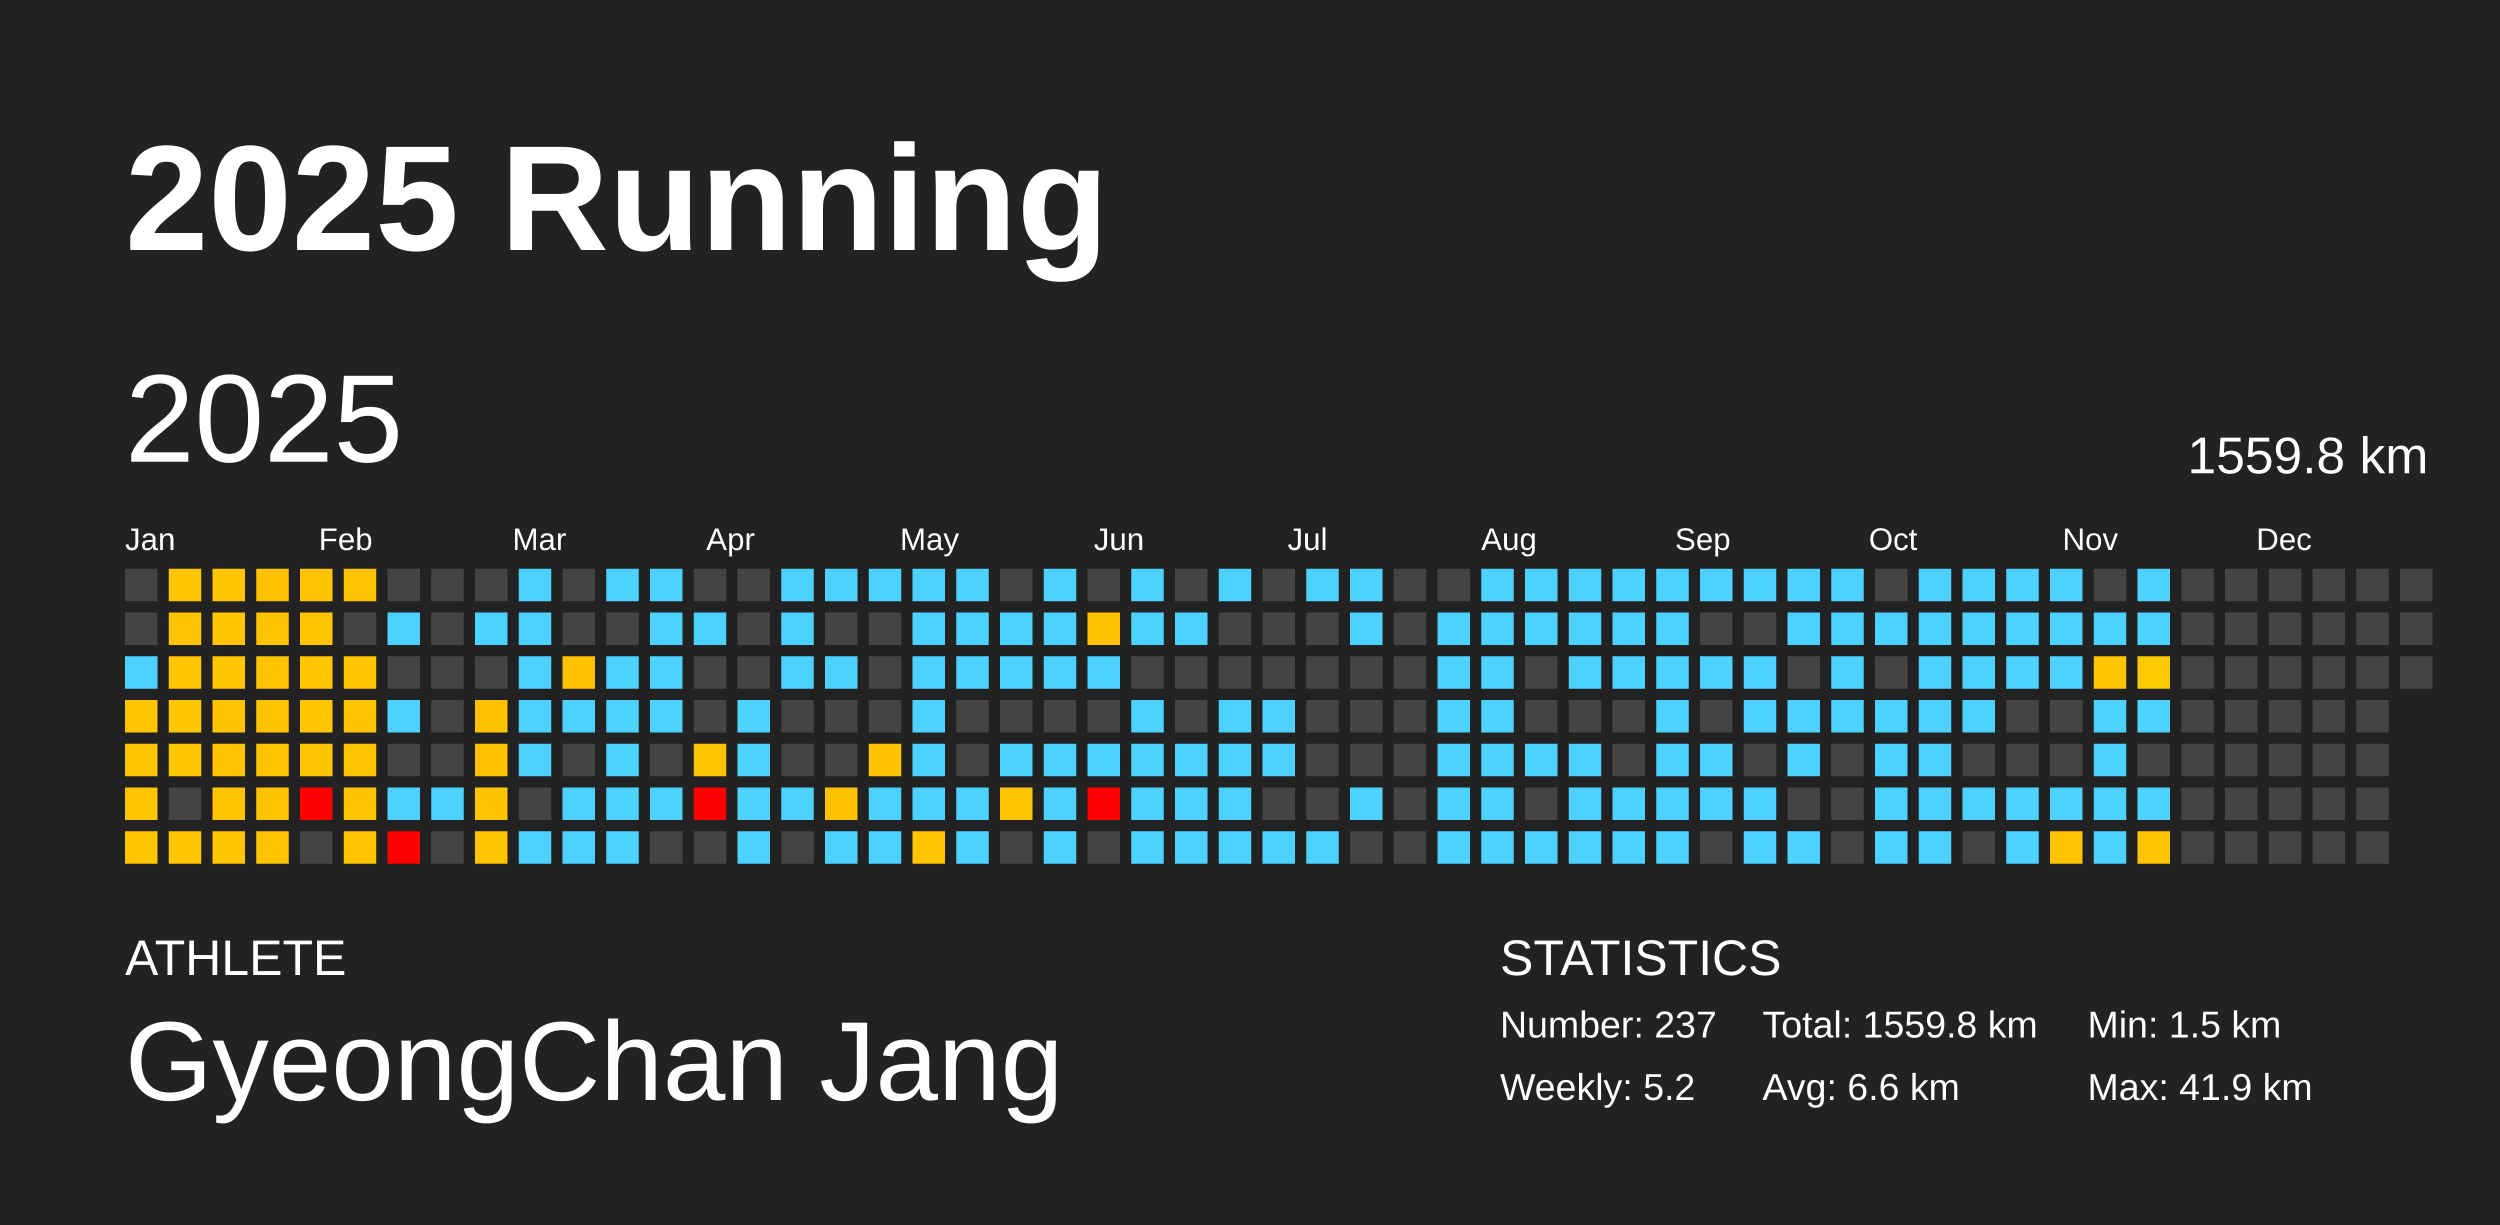
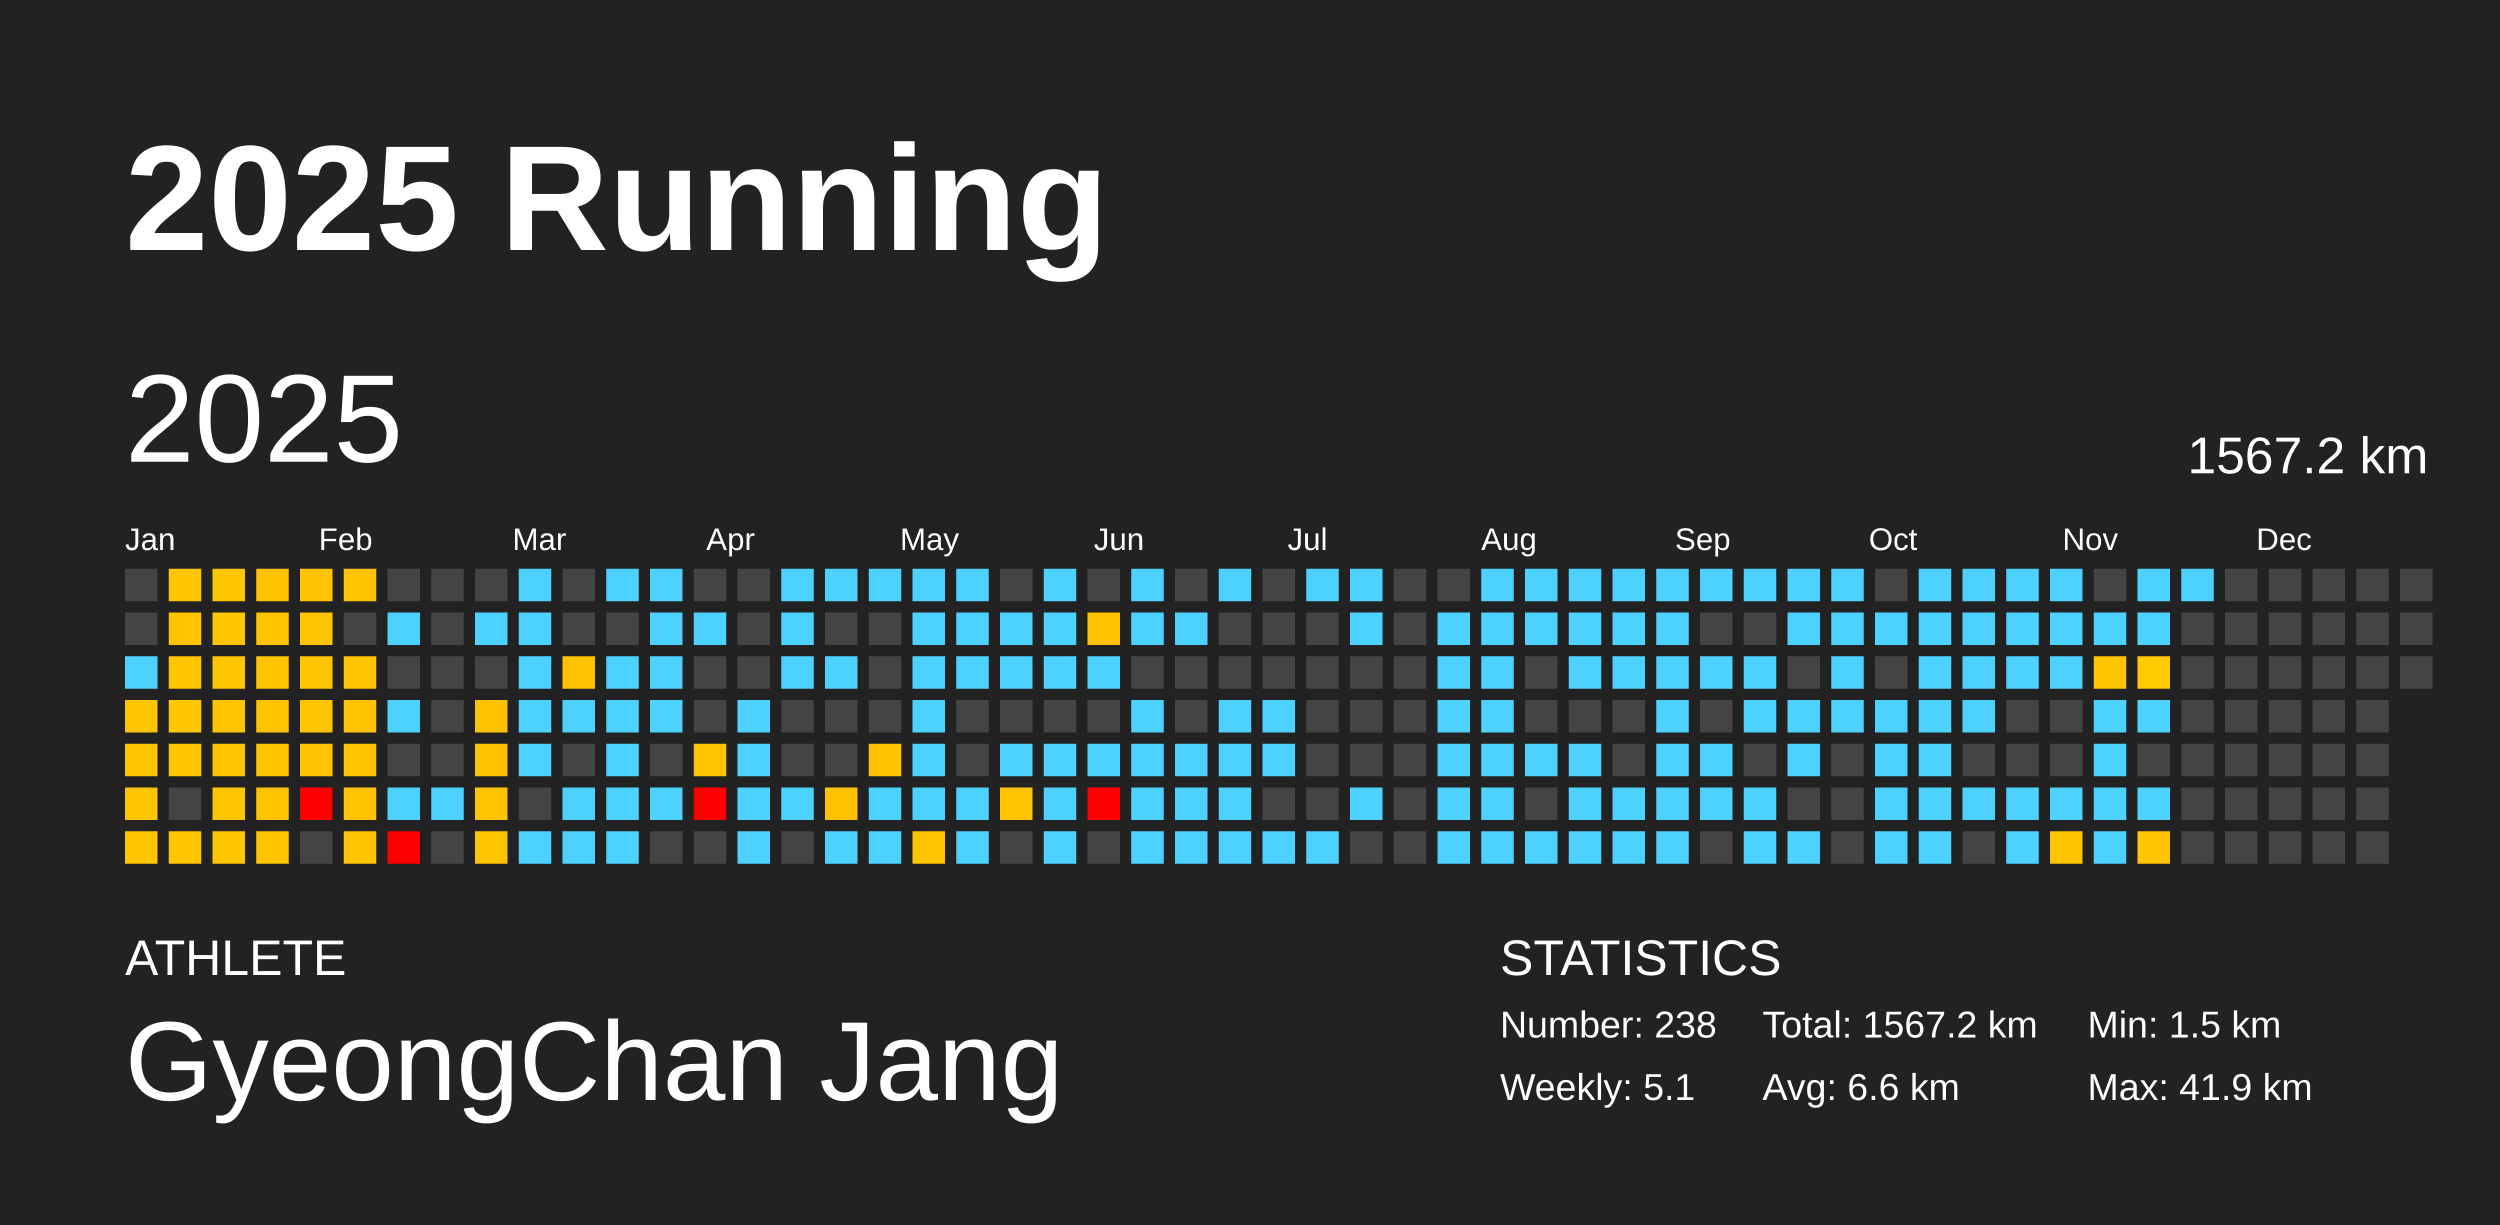
<svg xmlns="http://www.w3.org/2000/svg" baseProfile="full" height="98mm" version="1.1" viewBox="0,0,200,98" width="200mm">
  <defs />
  <rect fill="#222222" height="98" width="200" x="0" y="0" />
  <text fill="#FFFFFF" style="font-size:12px; font-family:Arial; font-weight:bold;" x="10" y="20">2025 Running</text>
  <text fill="#FFFFFF" style="font-size:4px; font-family:Arial" x="10" y="78">ATHLETE</text>
  <text fill="#FFFFFF" style="font-size:9px; font-family:Arial" x="10" y="88">GyeongChan Jang</text>
  <text fill="#FFFFFF" style="font-size:4px; font-family:Arial" x="120" y="78">STATISTICS</text>
-   <text fill="#FFFFFF" style="font-size:3px; font-family:Arial" x="120" y="83">Number: 237</text>
-   <text fill="#FFFFFF" style="font-size:3px; font-family:Arial" x="120" y="88">Weekly: 5.2</text>
-   <text fill="#FFFFFF" style="font-size:3px; font-family:Arial" x="141" y="83">Total: 1559.8 km</text>
+   <text fill="#FFFFFF" style="font-size:3px; font-family:Arial" x="120" y="83">Number: 238</text>
+   <text fill="#FFFFFF" style="font-size:3px; font-family:Arial" x="120" y="88">Weekly: 5.1</text>
+   <text fill="#FFFFFF" style="font-size:3px; font-family:Arial" x="141" y="83">Total: 1567.2 km</text>
  <text fill="#FFFFFF" style="font-size:3px; font-family:Arial" x="141" y="88">Avg: 6.6 km</text>
  <text fill="#FFFFFF" style="font-size:3px; font-family:Arial" x="167" y="83">Min: 1.5 km</text>
  <text fill="#FFFFFF" style="font-size:3px; font-family:Arial" x="167" y="88">Max: 41.9 km</text>
  <text dominant-baseline="hanging" fill="#FFFFFF" style="font-size:10.0px; font-family:Arial;" x="10" y="30">2025</text>
-   <text dominant-baseline="hanging" fill="#FFFFFF" style="font-size:4.125px; font-family:Arial;" x="175" y="35">1559.8 km</text>
+   <text dominant-baseline="hanging" fill="#FFFFFF" style="font-size:4.125px; font-family:Arial;" x="175" y="35">1567.2 km</text>
  <text fill="#FFFFFF" style="font-size:2.5px; font-family:Arial" x="10.0" y="44">Jan</text>
  <text fill="#FFFFFF" style="font-size:2.5px; font-family:Arial" x="25.5" y="44">Feb</text>
  <text fill="#FFFFFF" style="font-size:2.5px; font-family:Arial" x="41.0" y="44">Mar</text>
  <text fill="#FFFFFF" style="font-size:2.5px; font-family:Arial" x="56.5" y="44">Apr</text>
  <text fill="#FFFFFF" style="font-size:2.5px; font-family:Arial" x="72.0" y="44">May</text>
  <text fill="#FFFFFF" style="font-size:2.5px; font-family:Arial" x="87.5" y="44">Jun</text>
  <text fill="#FFFFFF" style="font-size:2.5px; font-family:Arial" x="103.0" y="44">Jul</text>
  <text fill="#FFFFFF" style="font-size:2.5px; font-family:Arial" x="118.5" y="44">Aug</text>
  <text fill="#FFFFFF" style="font-size:2.5px; font-family:Arial" x="134.0" y="44">Sep</text>
  <text fill="#FFFFFF" style="font-size:2.5px; font-family:Arial" x="149.5" y="44">Oct</text>
  <text fill="#FFFFFF" style="font-size:2.5px; font-family:Arial" x="165.0" y="44">Nov</text>
  <text fill="#FFFFFF" style="font-size:2.5px; font-family:Arial" x="180.5" y="44">Dec</text>
  <rect fill="#444444" height="2.6" width="2.6" x="10.0" y="45.5" />
  <rect fill="#444444" height="2.6" width="2.6" x="10.0" y="49.0" />
  <rect fill="#4dd2ff" height="2.6" width="2.6" x="10.0" y="52.5" />
  <rect fill="#ffc500" height="2.6" width="2.6" x="10.0" y="56.0" />
  <rect fill="#ffc500" height="2.6" width="2.6" x="10.0" y="59.5" />
  <rect fill="#ffc500" height="2.6" width="2.6" x="10.0" y="63.0" />
  <rect fill="#ffc600" height="2.6" width="2.6" x="10.0" y="66.5" />
  <rect fill="#ffc600" height="2.6" width="2.6" x="13.5" y="45.5" />
  <rect fill="#ffc300" height="2.6" width="2.6" x="13.5" y="49.0" />
  <rect fill="#ffc600" height="2.6" width="2.6" x="13.5" y="52.5" />
  <rect fill="#ffc700" height="2.6" width="2.6" x="13.5" y="56.0" />
  <rect fill="#ffc700" height="2.6" width="2.6" x="13.5" y="59.5" />
  <rect fill="#444444" height="2.6" width="2.6" x="13.5" y="63.0" />
  <rect fill="#ffc600" height="2.6" width="2.6" x="13.5" y="66.5" />
  <rect fill="#ffc600" height="2.6" width="2.6" x="17.0" y="45.5" />
  <rect fill="#ffc600" height="2.6" width="2.6" x="17.0" y="49.0" />
  <rect fill="#ffc500" height="2.6" width="2.6" x="17.0" y="52.5" />
  <rect fill="#ffc300" height="2.6" width="2.6" x="17.0" y="56.0" />
  <rect fill="#ffc300" height="2.6" width="2.6" x="17.0" y="59.5" />
  <rect fill="#ffc400" height="2.6" width="2.6" x="17.0" y="63.0" />
  <rect fill="#ffc600" height="2.6" width="2.6" x="17.0" y="66.5" />
  <rect fill="#ffc200" height="2.6" width="2.6" x="20.5" y="45.5" />
  <rect fill="#ffc300" height="2.6" width="2.6" x="20.5" y="49.0" />
  <rect fill="#ffc300" height="2.6" width="2.6" x="20.5" y="52.5" />
  <rect fill="#ffc300" height="2.6" width="2.6" x="20.5" y="56.0" />
  <rect fill="#ffc300" height="2.6" width="2.6" x="20.5" y="59.5" />
  <rect fill="#ffc300" height="2.6" width="2.6" x="20.5" y="63.0" />
  <rect fill="#ffc300" height="2.6" width="2.6" x="20.5" y="66.5" />
  <rect fill="#ffc300" height="2.6" width="2.6" x="24.0" y="45.5" />
  <rect fill="#ffc400" height="2.6" width="2.6" x="24.0" y="49.0" />
  <rect fill="#ffc500" height="2.6" width="2.6" x="24.0" y="52.5" />
  <rect fill="#ffc500" height="2.6" width="2.6" x="24.0" y="56.0" />
  <rect fill="#ffc300" height="2.6" width="2.6" x="24.0" y="59.5" />
  <rect fill="red" height="2.6" width="2.6" x="24.0" y="63.0" />
  <rect fill="#444444" height="2.6" width="2.6" x="24.0" y="66.5" />
  <rect fill="#ffc300" height="2.6" width="2.6" x="27.5" y="45.5" />
  <rect fill="#444444" height="2.6" width="2.6" x="27.5" y="49.0" />
  <rect fill="#ffc400" height="2.6" width="2.6" x="27.5" y="52.5" />
  <rect fill="#ffc300" height="2.6" width="2.6" x="27.5" y="56.0" />
  <rect fill="#ffc300" height="2.6" width="2.6" x="27.5" y="59.5" />
  <rect fill="#ffc300" height="2.6" width="2.6" x="27.5" y="63.0" />
  <rect fill="#ffc300" height="2.6" width="2.6" x="27.5" y="66.5" />
  <rect fill="#444444" height="2.6" width="2.6" x="31.0" y="45.5" />
  <rect fill="#4dd2ff" height="2.6" width="2.6" x="31.0" y="49.0" />
  <rect fill="#444444" height="2.6" width="2.6" x="31.0" y="52.5" />
  <rect fill="#4dd2ff" height="2.6" width="2.6" x="31.0" y="56.0" />
  <rect fill="#444444" height="2.6" width="2.6" x="31.0" y="59.5" />
  <rect fill="#4dd2ff" height="2.6" width="2.6" x="31.0" y="63.0" />
  <rect fill="red" height="2.6" width="2.6" x="31.0" y="66.5" />
  <rect fill="#444444" height="2.6" width="2.6" x="34.5" y="45.5" />
  <rect fill="#444444" height="2.6" width="2.6" x="34.5" y="49.0" />
  <rect fill="#444444" height="2.6" width="2.6" x="34.5" y="52.5" />
  <rect fill="#444444" height="2.6" width="2.6" x="34.5" y="56.0" />
  <rect fill="#444444" height="2.6" width="2.6" x="34.5" y="59.5" />
  <rect fill="#4dd2ff" height="2.6" width="2.6" x="34.5" y="63.0" />
  <rect fill="#444444" height="2.6" width="2.6" x="34.5" y="66.5" />
  <rect fill="#444444" height="2.6" width="2.6" x="38.0" y="45.5" />
  <rect fill="#4dd2ff" height="2.6" width="2.6" x="38.0" y="49.0" />
  <rect fill="#444444" height="2.6" width="2.6" x="38.0" y="52.5" />
  <rect fill="#ffc200" height="2.6" width="2.6" x="38.0" y="56.0" />
  <rect fill="#ffc200" height="2.6" width="2.6" x="38.0" y="59.5" />
  <rect fill="#ffc300" height="2.6" width="2.6" x="38.0" y="63.0" />
  <rect fill="#ffc400" height="2.6" width="2.6" x="38.0" y="66.5" />
  <rect fill="#4dd2ff" height="2.6" width="2.6" x="41.5" y="45.5" />
  <rect fill="#4dd2ff" height="2.6" width="2.6" x="41.5" y="49.0" />
  <rect fill="#4dd2ff" height="2.6" width="2.6" x="41.5" y="52.5" />
  <rect fill="#4dd2ff" height="2.6" width="2.6" x="41.5" y="56.0" />
  <rect fill="#4dd2ff" height="2.6" width="2.6" x="41.5" y="59.5" />
  <rect fill="#444444" height="2.6" width="2.6" x="41.5" y="63.0" />
  <rect fill="#4dd2ff" height="2.6" width="2.6" x="41.5" y="66.5" />
  <rect fill="#444444" height="2.6" width="2.6" x="45.0" y="45.5" />
  <rect fill="#444444" height="2.6" width="2.6" x="45.0" y="49.0" />
  <rect fill="#ffc200" height="2.6" width="2.6" x="45.0" y="52.5" />
  <rect fill="#4dd2ff" height="2.6" width="2.6" x="45.0" y="56.0" />
  <rect fill="#444444" height="2.6" width="2.6" x="45.0" y="59.5" />
  <rect fill="#4dd2ff" height="2.6" width="2.6" x="45.0" y="63.0" />
  <rect fill="#4dd2ff" height="2.6" width="2.6" x="45.0" y="66.5" />
  <rect fill="#4dd2ff" height="2.6" width="2.6" x="48.5" y="45.5" />
  <rect fill="#444444" height="2.6" width="2.6" x="48.5" y="49.0" />
  <rect fill="#4dd2ff" height="2.6" width="2.6" x="48.5" y="52.5" />
  <rect fill="#4dd2ff" height="2.6" width="2.6" x="48.5" y="56.0" />
  <rect fill="#4dd2ff" height="2.6" width="2.6" x="48.5" y="59.5" />
  <rect fill="#4dd2ff" height="2.6" width="2.6" x="48.5" y="63.0" />
  <rect fill="#4dd2ff" height="2.6" width="2.6" x="48.5" y="66.5" />
  <rect fill="#4dd2ff" height="2.6" width="2.6" x="52.0" y="45.5" />
  <rect fill="#4dd2ff" height="2.6" width="2.6" x="52.0" y="49.0" />
  <rect fill="#4dd2ff" height="2.6" width="2.6" x="52.0" y="52.5" />
  <rect fill="#4dd2ff" height="2.6" width="2.6" x="52.0" y="56.0" />
  <rect fill="#444444" height="2.6" width="2.6" x="52.0" y="59.5" />
  <rect fill="#4dd2ff" height="2.6" width="2.6" x="52.0" y="63.0" />
  <rect fill="#444444" height="2.6" width="2.6" x="52.0" y="66.5" />
  <rect fill="#444444" height="2.6" width="2.6" x="55.5" y="45.5" />
  <rect fill="#4dd2ff" height="2.6" width="2.6" x="55.5" y="49.0" />
  <rect fill="#444444" height="2.6" width="2.6" x="55.5" y="52.5" />
  <rect fill="#444444" height="2.6" width="2.6" x="55.5" y="56.0" />
  <rect fill="#ffc400" height="2.6" width="2.6" x="55.5" y="59.5" />
  <rect fill="red" height="2.6" width="2.6" x="55.5" y="63.0" />
  <rect fill="#444444" height="2.6" width="2.6" x="55.5" y="66.5" />
  <rect fill="#444444" height="2.6" width="2.6" x="59.0" y="45.5" />
  <rect fill="#444444" height="2.6" width="2.6" x="59.0" y="49.0" />
  <rect fill="#444444" height="2.6" width="2.6" x="59.0" y="52.5" />
  <rect fill="#4dd2ff" height="2.6" width="2.6" x="59.0" y="56.0" />
  <rect fill="#4dd2ff" height="2.6" width="2.6" x="59.0" y="59.5" />
  <rect fill="#4dd2ff" height="2.6" width="2.6" x="59.0" y="63.0" />
  <rect fill="#4dd2ff" height="2.6" width="2.6" x="59.0" y="66.5" />
  <rect fill="#4dd2ff" height="2.6" width="2.6" x="62.5" y="45.5" />
  <rect fill="#4dd2ff" height="2.6" width="2.6" x="62.5" y="49.0" />
  <rect fill="#4dd2ff" height="2.6" width="2.6" x="62.5" y="52.5" />
  <rect fill="#444444" height="2.6" width="2.6" x="62.5" y="56.0" />
  <rect fill="#444444" height="2.6" width="2.6" x="62.5" y="59.5" />
  <rect fill="#4dd2ff" height="2.6" width="2.6" x="62.5" y="63.0" />
  <rect fill="#444444" height="2.6" width="2.6" x="62.5" y="66.5" />
  <rect fill="#4dd2ff" height="2.6" width="2.6" x="66.0" y="45.5" />
  <rect fill="#444444" height="2.6" width="2.6" x="66.0" y="49.0" />
  <rect fill="#4dd2ff" height="2.6" width="2.6" x="66.0" y="52.5" />
  <rect fill="#444444" height="2.6" width="2.6" x="66.0" y="56.0" />
  <rect fill="#444444" height="2.6" width="2.6" x="66.0" y="59.5" />
  <rect fill="#ffc100" height="2.6" width="2.6" x="66.0" y="63.0" />
  <rect fill="#4dd2ff" height="2.6" width="2.6" x="66.0" y="66.5" />
  <rect fill="#4dd2ff" height="2.6" width="2.6" x="69.5" y="45.5" />
  <rect fill="#444444" height="2.6" width="2.6" x="69.5" y="49.0" />
  <rect fill="#444444" height="2.6" width="2.6" x="69.5" y="52.5" />
  <rect fill="#444444" height="2.6" width="2.6" x="69.5" y="56.0" />
  <rect fill="#ffc200" height="2.6" width="2.6" x="69.5" y="59.5" />
  <rect fill="#4dd2ff" height="2.6" width="2.6" x="69.5" y="63.0" />
  <rect fill="#4dd2ff" height="2.6" width="2.6" x="69.5" y="66.5" />
  <rect fill="#4dd2ff" height="2.6" width="2.6" x="73.0" y="45.5" />
  <rect fill="#4dd2ff" height="2.6" width="2.6" x="73.0" y="49.0" />
  <rect fill="#4dd2ff" height="2.6" width="2.6" x="73.0" y="52.5" />
  <rect fill="#4dd2ff" height="2.6" width="2.6" x="73.0" y="56.0" />
  <rect fill="#4dd2ff" height="2.6" width="2.6" x="73.0" y="59.5" />
  <rect fill="#4dd2ff" height="2.6" width="2.6" x="73.0" y="63.0" />
  <rect fill="#ffc400" height="2.6" width="2.6" x="73.0" y="66.5" />
  <rect fill="#4dd2ff" height="2.6" width="2.6" x="76.5" y="45.5" />
  <rect fill="#4dd2ff" height="2.6" width="2.6" x="76.5" y="49.0" />
  <rect fill="#4dd2ff" height="2.6" width="2.6" x="76.5" y="52.5" />
  <rect fill="#444444" height="2.6" width="2.6" x="76.5" y="56.0" />
  <rect fill="#444444" height="2.6" width="2.6" x="76.5" y="59.5" />
  <rect fill="#4dd2ff" height="2.6" width="2.6" x="76.5" y="63.0" />
  <rect fill="#4dd2ff" height="2.6" width="2.6" x="76.5" y="66.5" />
  <rect fill="#444444" height="2.6" width="2.6" x="80.0" y="45.5" />
  <rect fill="#4dd2ff" height="2.6" width="2.6" x="80.0" y="49.0" />
  <rect fill="#4dd2ff" height="2.6" width="2.6" x="80.0" y="52.5" />
  <rect fill="#444444" height="2.6" width="2.6" x="80.0" y="56.0" />
  <rect fill="#4dd2ff" height="2.6" width="2.6" x="80.0" y="59.5" />
  <rect fill="#ffc400" height="2.6" width="2.6" x="80.0" y="63.0" />
  <rect fill="#444444" height="2.6" width="2.6" x="80.0" y="66.5" />
  <rect fill="#4dd2ff" height="2.6" width="2.6" x="83.5" y="45.5" />
  <rect fill="#4dd2ff" height="2.6" width="2.6" x="83.5" y="49.0" />
  <rect fill="#4dd2ff" height="2.6" width="2.6" x="83.5" y="52.5" />
  <rect fill="#444444" height="2.6" width="2.6" x="83.5" y="56.0" />
  <rect fill="#4dd2ff" height="2.6" width="2.6" x="83.5" y="59.5" />
  <rect fill="#4dd2ff" height="2.6" width="2.6" x="83.5" y="63.0" />
  <rect fill="#4dd2ff" height="2.6" width="2.6" x="83.5" y="66.5" />
  <rect fill="#444444" height="2.6" width="2.6" x="87.0" y="45.5" />
  <rect fill="#ffc200" height="2.6" width="2.6" x="87.0" y="49.0" />
  <rect fill="#4dd2ff" height="2.6" width="2.6" x="87.0" y="52.5" />
  <rect fill="#444444" height="2.6" width="2.6" x="87.0" y="56.0" />
  <rect fill="#4dd2ff" height="2.6" width="2.6" x="87.0" y="59.5" />
  <rect fill="red" height="2.6" width="2.6" x="87.0" y="63.0" />
  <rect fill="#444444" height="2.6" width="2.6" x="87.0" y="66.5" />
  <rect fill="#4dd2ff" height="2.6" width="2.6" x="90.5" y="45.5" />
  <rect fill="#4dd2ff" height="2.6" width="2.6" x="90.5" y="49.0" />
  <rect fill="#444444" height="2.6" width="2.6" x="90.5" y="52.5" />
  <rect fill="#4dd2ff" height="2.6" width="2.6" x="90.5" y="56.0" />
  <rect fill="#4dd2ff" height="2.6" width="2.6" x="90.5" y="59.5" />
  <rect fill="#4dd2ff" height="2.6" width="2.6" x="90.5" y="63.0" />
  <rect fill="#4dd2ff" height="2.6" width="2.6" x="90.5" y="66.5" />
  <rect fill="#444444" height="2.6" width="2.6" x="94.0" y="45.5" />
  <rect fill="#4dd2ff" height="2.6" width="2.6" x="94.0" y="49.0" />
  <rect fill="#444444" height="2.6" width="2.6" x="94.0" y="52.5" />
  <rect fill="#444444" height="2.6" width="2.6" x="94.0" y="56.0" />
  <rect fill="#4dd2ff" height="2.6" width="2.6" x="94.0" y="59.5" />
  <rect fill="#4dd2ff" height="2.6" width="2.6" x="94.0" y="63.0" />
  <rect fill="#4dd2ff" height="2.6" width="2.6" x="94.0" y="66.5" />
  <rect fill="#4dd2ff" height="2.6" width="2.6" x="97.5" y="45.5" />
  <rect fill="#444444" height="2.6" width="2.6" x="97.5" y="49.0" />
  <rect fill="#444444" height="2.6" width="2.6" x="97.5" y="52.5" />
  <rect fill="#4dd2ff" height="2.6" width="2.6" x="97.5" y="56.0" />
  <rect fill="#4dd2ff" height="2.6" width="2.6" x="97.5" y="59.5" />
  <rect fill="#4dd2ff" height="2.6" width="2.6" x="97.5" y="63.0" />
  <rect fill="#4dd2ff" height="2.6" width="2.6" x="97.5" y="66.5" />
  <rect fill="#444444" height="2.6" width="2.6" x="101.0" y="45.5" />
  <rect fill="#444444" height="2.6" width="2.6" x="101.0" y="49.0" />
  <rect fill="#444444" height="2.6" width="2.6" x="101.0" y="52.5" />
  <rect fill="#4dd2ff" height="2.6" width="2.6" x="101.0" y="56.0" />
  <rect fill="#4dd2ff" height="2.6" width="2.6" x="101.0" y="59.5" />
  <rect fill="#444444" height="2.6" width="2.6" x="101.0" y="63.0" />
  <rect fill="#4dd2ff" height="2.6" width="2.6" x="101.0" y="66.5" />
  <rect fill="#4dd2ff" height="2.6" width="2.6" x="104.5" y="45.5" />
  <rect fill="#444444" height="2.6" width="2.6" x="104.5" y="49.0" />
  <rect fill="#444444" height="2.6" width="2.6" x="104.5" y="52.5" />
  <rect fill="#444444" height="2.6" width="2.6" x="104.5" y="56.0" />
  <rect fill="#444444" height="2.6" width="2.6" x="104.5" y="59.5" />
  <rect fill="#444444" height="2.6" width="2.6" x="104.5" y="63.0" />
  <rect fill="#4dd2ff" height="2.6" width="2.6" x="104.5" y="66.5" />
  <rect fill="#4dd2ff" height="2.6" width="2.6" x="108.0" y="45.5" />
  <rect fill="#4dd2ff" height="2.6" width="2.6" x="108.0" y="49.0" />
  <rect fill="#444444" height="2.6" width="2.6" x="108.0" y="52.5" />
  <rect fill="#444444" height="2.6" width="2.6" x="108.0" y="56.0" />
  <rect fill="#444444" height="2.6" width="2.6" x="108.0" y="59.5" />
  <rect fill="#4dd2ff" height="2.6" width="2.6" x="108.0" y="63.0" />
  <rect fill="#444444" height="2.6" width="2.6" x="108.0" y="66.5" />
  <rect fill="#444444" height="2.6" width="2.6" x="111.5" y="45.5" />
  <rect fill="#444444" height="2.6" width="2.6" x="111.5" y="49.0" />
  <rect fill="#444444" height="2.6" width="2.6" x="111.5" y="52.5" />
  <rect fill="#444444" height="2.6" width="2.6" x="111.5" y="56.0" />
  <rect fill="#444444" height="2.6" width="2.6" x="111.5" y="59.5" />
  <rect fill="#444444" height="2.6" width="2.6" x="111.5" y="63.0" />
  <rect fill="#444444" height="2.6" width="2.6" x="111.5" y="66.5" />
  <rect fill="#444444" height="2.6" width="2.6" x="115.0" y="45.5" />
  <rect fill="#4dd2ff" height="2.6" width="2.6" x="115.0" y="49.0" />
  <rect fill="#4dd2ff" height="2.6" width="2.6" x="115.0" y="52.5" />
  <rect fill="#4dd2ff" height="2.6" width="2.6" x="115.0" y="56.0" />
  <rect fill="#4dd2ff" height="2.6" width="2.6" x="115.0" y="59.5" />
  <rect fill="#4dd2ff" height="2.6" width="2.6" x="115.0" y="63.0" />
  <rect fill="#4dd2ff" height="2.6" width="2.6" x="115.0" y="66.5" />
  <rect fill="#4dd2ff" height="2.6" width="2.6" x="118.5" y="45.5" />
  <rect fill="#4dd2ff" height="2.6" width="2.6" x="118.5" y="49.0" />
  <rect fill="#4dd2ff" height="2.6" width="2.6" x="118.5" y="52.5" />
  <rect fill="#4dd2ff" height="2.6" width="2.6" x="118.5" y="56.0" />
  <rect fill="#4dd2ff" height="2.6" width="2.6" x="118.5" y="59.5" />
  <rect fill="#4dd2ff" height="2.6" width="2.6" x="118.5" y="63.0" />
  <rect fill="#4dd2ff" height="2.6" width="2.6" x="118.5" y="66.5" />
  <rect fill="#4dd2ff" height="2.6" width="2.6" x="122.0" y="45.5" />
  <rect fill="#4dd2ff" height="2.6" width="2.6" x="122.0" y="49.0" />
  <rect fill="#444444" height="2.6" width="2.6" x="122.0" y="52.5" />
  <rect fill="#444444" height="2.6" width="2.6" x="122.0" y="56.0" />
  <rect fill="#4dd2ff" height="2.6" width="2.6" x="122.0" y="59.5" />
  <rect fill="#444444" height="2.6" width="2.6" x="122.0" y="63.0" />
  <rect fill="#4dd2ff" height="2.6" width="2.6" x="122.0" y="66.5" />
  <rect fill="#4dd2ff" height="2.6" width="2.6" x="125.5" y="45.5" />
  <rect fill="#4dd2ff" height="2.6" width="2.6" x="125.5" y="49.0" />
  <rect fill="#4dd2ff" height="2.6" width="2.6" x="125.5" y="52.5" />
  <rect fill="#444444" height="2.6" width="2.6" x="125.5" y="56.0" />
  <rect fill="#4dd2ff" height="2.6" width="2.6" x="125.5" y="59.5" />
  <rect fill="#4dd2ff" height="2.6" width="2.6" x="125.5" y="63.0" />
  <rect fill="#4dd2ff" height="2.6" width="2.6" x="125.5" y="66.5" />
  <rect fill="#4dd2ff" height="2.6" width="2.6" x="129.0" y="45.5" />
  <rect fill="#4dd2ff" height="2.6" width="2.6" x="129.0" y="49.0" />
  <rect fill="#4dd2ff" height="2.6" width="2.6" x="129.0" y="52.5" />
  <rect fill="#444444" height="2.6" width="2.6" x="129.0" y="56.0" />
  <rect fill="#444444" height="2.6" width="2.6" x="129.0" y="59.5" />
  <rect fill="#4dd2ff" height="2.6" width="2.6" x="129.0" y="63.0" />
  <rect fill="#4dd2ff" height="2.6" width="2.6" x="129.0" y="66.5" />
  <rect fill="#4dd2ff" height="2.6" width="2.6" x="132.5" y="45.5" />
  <rect fill="#4dd2ff" height="2.6" width="2.6" x="132.5" y="49.0" />
  <rect fill="#4dd2ff" height="2.6" width="2.6" x="132.5" y="52.5" />
  <rect fill="#4dd2ff" height="2.6" width="2.6" x="132.5" y="56.0" />
  <rect fill="#4dd2ff" height="2.6" width="2.6" x="132.5" y="59.5" />
  <rect fill="#4dd2ff" height="2.6" width="2.6" x="132.5" y="63.0" />
  <rect fill="#4dd2ff" height="2.6" width="2.6" x="132.5" y="66.5" />
  <rect fill="#4dd2ff" height="2.6" width="2.6" x="136.0" y="45.5" />
  <rect fill="#444444" height="2.6" width="2.6" x="136.0" y="49.0" />
  <rect fill="#4dd2ff" height="2.6" width="2.6" x="136.0" y="52.5" />
  <rect fill="#444444" height="2.6" width="2.6" x="136.0" y="56.0" />
  <rect fill="#4dd2ff" height="2.6" width="2.6" x="136.0" y="59.5" />
  <rect fill="#4dd2ff" height="2.6" width="2.6" x="136.0" y="63.0" />
  <rect fill="#444444" height="2.6" width="2.6" x="136.0" y="66.5" />
  <rect fill="#4dd2ff" height="2.6" width="2.6" x="139.5" y="45.5" />
  <rect fill="#444444" height="2.6" width="2.6" x="139.5" y="49.0" />
  <rect fill="#4dd2ff" height="2.6" width="2.6" x="139.5" y="52.5" />
  <rect fill="#4dd2ff" height="2.6" width="2.6" x="139.5" y="56.0" />
  <rect fill="#444444" height="2.6" width="2.6" x="139.5" y="59.5" />
  <rect fill="#4dd2ff" height="2.6" width="2.6" x="139.5" y="63.0" />
  <rect fill="#4dd2ff" height="2.6" width="2.6" x="139.5" y="66.5" />
  <rect fill="#4dd2ff" height="2.6" width="2.6" x="143.0" y="45.5" />
  <rect fill="#4dd2ff" height="2.6" width="2.6" x="143.0" y="49.0" />
  <rect fill="#444444" height="2.6" width="2.6" x="143.0" y="52.5" />
  <rect fill="#4dd2ff" height="2.6" width="2.6" x="143.0" y="56.0" />
  <rect fill="#4dd2ff" height="2.6" width="2.6" x="143.0" y="59.5" />
  <rect fill="#444444" height="2.6" width="2.6" x="143.0" y="63.0" />
  <rect fill="#4dd2ff" height="2.6" width="2.6" x="143.0" y="66.5" />
  <rect fill="#4dd2ff" height="2.6" width="2.6" x="146.5" y="45.5" />
  <rect fill="#4dd2ff" height="2.6" width="2.6" x="146.5" y="49.0" />
  <rect fill="#4dd2ff" height="2.6" width="2.6" x="146.5" y="52.5" />
  <rect fill="#4dd2ff" height="2.6" width="2.6" x="146.5" y="56.0" />
  <rect fill="#444444" height="2.6" width="2.6" x="146.5" y="59.5" />
  <rect fill="#444444" height="2.6" width="2.6" x="146.5" y="63.0" />
  <rect fill="#444444" height="2.6" width="2.6" x="146.5" y="66.5" />
  <rect fill="#444444" height="2.6" width="2.6" x="150.0" y="45.5" />
  <rect fill="#4dd2ff" height="2.6" width="2.6" x="150.0" y="49.0" />
  <rect fill="#444444" height="2.6" width="2.6" x="150.0" y="52.5" />
  <rect fill="#4dd2ff" height="2.6" width="2.6" x="150.0" y="56.0" />
  <rect fill="#4dd2ff" height="2.6" width="2.6" x="150.0" y="59.5" />
  <rect fill="#4dd2ff" height="2.6" width="2.6" x="150.0" y="63.0" />
  <rect fill="#4dd2ff" height="2.6" width="2.6" x="150.0" y="66.5" />
  <rect fill="#4dd2ff" height="2.6" width="2.6" x="153.5" y="45.5" />
  <rect fill="#4dd2ff" height="2.6" width="2.6" x="153.5" y="49.0" />
  <rect fill="#4dd2ff" height="2.6" width="2.6" x="153.5" y="52.5" />
  <rect fill="#4dd2ff" height="2.6" width="2.6" x="153.5" y="56.0" />
  <rect fill="#4dd2ff" height="2.6" width="2.6" x="153.5" y="59.5" />
  <rect fill="#4dd2ff" height="2.6" width="2.6" x="153.5" y="63.0" />
  <rect fill="#4dd2ff" height="2.6" width="2.6" x="153.5" y="66.5" />
  <rect fill="#4dd2ff" height="2.6" width="2.6" x="157.0" y="45.5" />
  <rect fill="#4dd2ff" height="2.6" width="2.6" x="157.0" y="49.0" />
  <rect fill="#4dd2ff" height="2.6" width="2.6" x="157.0" y="52.5" />
  <rect fill="#4dd2ff" height="2.6" width="2.6" x="157.0" y="56.0" />
  <rect fill="#444444" height="2.6" width="2.6" x="157.0" y="59.5" />
  <rect fill="#4dd2ff" height="2.6" width="2.6" x="157.0" y="63.0" />
  <rect fill="#444444" height="2.6" width="2.6" x="157.0" y="66.5" />
  <rect fill="#4dd2ff" height="2.6" width="2.6" x="160.5" y="45.5" />
  <rect fill="#4dd2ff" height="2.6" width="2.6" x="160.5" y="49.0" />
  <rect fill="#4dd2ff" height="2.6" width="2.6" x="160.5" y="52.5" />
  <rect fill="#444444" height="2.6" width="2.6" x="160.5" y="56.0" />
  <rect fill="#444444" height="2.6" width="2.6" x="160.5" y="59.5" />
  <rect fill="#4dd2ff" height="2.6" width="2.6" x="160.5" y="63.0" />
  <rect fill="#4dd2ff" height="2.6" width="2.6" x="160.5" y="66.5" />
  <rect fill="#4dd2ff" height="2.6" width="2.6" x="164.0" y="45.5" />
  <rect fill="#4dd2ff" height="2.6" width="2.6" x="164.0" y="49.0" />
  <rect fill="#4dd2ff" height="2.6" width="2.6" x="164.0" y="52.5" />
  <rect fill="#444444" height="2.6" width="2.6" x="164.0" y="56.0" />
  <rect fill="#444444" height="2.6" width="2.6" x="164.0" y="59.5" />
  <rect fill="#4dd2ff" height="2.6" width="2.6" x="164.0" y="63.0" />
  <rect fill="#ffc300" height="2.6" width="2.6" x="164.0" y="66.5" />
  <rect fill="#444444" height="2.6" width="2.6" x="167.5" y="45.5" />
  <rect fill="#4dd2ff" height="2.6" width="2.6" x="167.5" y="49.0" />
  <rect fill="#ffc600" height="2.6" width="2.6" x="167.5" y="52.5" />
  <rect fill="#4dd2ff" height="2.6" width="2.6" x="167.5" y="56.0" />
  <rect fill="#4dd2ff" height="2.6" width="2.6" x="167.5" y="59.5" />
  <rect fill="#4dd2ff" height="2.6" width="2.6" x="167.5" y="63.0" />
  <rect fill="#4dd2ff" height="2.6" width="2.6" x="167.5" y="66.5" />
  <rect fill="#4dd2ff" height="2.6" width="2.6" x="171.0" y="45.5" />
  <rect fill="#4dd2ff" height="2.6" width="2.6" x="171.0" y="49.0" />
  <rect fill="#ffc900" height="2.6" width="2.6" x="171.0" y="52.5" />
  <rect fill="#4dd2ff" height="2.6" width="2.6" x="171.0" y="56.0" />
  <rect fill="#444444" height="2.6" width="2.6" x="171.0" y="59.5" />
  <rect fill="#4dd2ff" height="2.6" width="2.6" x="171.0" y="63.0" />
  <rect fill="#ffc500" height="2.6" width="2.6" x="171.0" y="66.5" />
-   <rect fill="#444444" height="2.6" width="2.6" x="174.5" y="45.5" />
+   <rect fill="#4dd2ff" height="2.6" width="2.6" x="174.5" y="45.5" />
  <rect fill="#444444" height="2.6" width="2.6" x="174.5" y="49.0" />
  <rect fill="#444444" height="2.6" width="2.6" x="174.5" y="52.5" />
  <rect fill="#444444" height="2.6" width="2.6" x="174.5" y="56.0" />
  <rect fill="#444444" height="2.6" width="2.6" x="174.5" y="59.5" />
  <rect fill="#444444" height="2.6" width="2.6" x="174.5" y="63.0" />
  <rect fill="#444444" height="2.6" width="2.6" x="174.5" y="66.5" />
  <rect fill="#444444" height="2.6" width="2.6" x="178.0" y="45.5" />
  <rect fill="#444444" height="2.6" width="2.6" x="178.0" y="49.0" />
  <rect fill="#444444" height="2.6" width="2.6" x="178.0" y="52.5" />
  <rect fill="#444444" height="2.6" width="2.6" x="178.0" y="56.0" />
  <rect fill="#444444" height="2.6" width="2.6" x="178.0" y="59.5" />
  <rect fill="#444444" height="2.6" width="2.6" x="178.0" y="63.0" />
  <rect fill="#444444" height="2.6" width="2.6" x="178.0" y="66.5" />
  <rect fill="#444444" height="2.6" width="2.6" x="181.5" y="45.5" />
  <rect fill="#444444" height="2.6" width="2.6" x="181.5" y="49.0" />
  <rect fill="#444444" height="2.6" width="2.6" x="181.5" y="52.5" />
  <rect fill="#444444" height="2.6" width="2.6" x="181.5" y="56.0" />
  <rect fill="#444444" height="2.6" width="2.6" x="181.5" y="59.5" />
  <rect fill="#444444" height="2.6" width="2.6" x="181.5" y="63.0" />
  <rect fill="#444444" height="2.6" width="2.6" x="181.5" y="66.5" />
  <rect fill="#444444" height="2.6" width="2.6" x="185.0" y="45.5" />
  <rect fill="#444444" height="2.6" width="2.6" x="185.0" y="49.0" />
  <rect fill="#444444" height="2.6" width="2.6" x="185.0" y="52.5" />
  <rect fill="#444444" height="2.6" width="2.6" x="185.0" y="56.0" />
  <rect fill="#444444" height="2.6" width="2.6" x="185.0" y="59.5" />
  <rect fill="#444444" height="2.6" width="2.6" x="185.0" y="63.0" />
  <rect fill="#444444" height="2.6" width="2.6" x="185.0" y="66.5" />
  <rect fill="#444444" height="2.6" width="2.6" x="188.5" y="45.5" />
  <rect fill="#444444" height="2.6" width="2.6" x="188.5" y="49.0" />
  <rect fill="#444444" height="2.6" width="2.6" x="188.5" y="52.5" />
  <rect fill="#444444" height="2.6" width="2.6" x="188.5" y="56.0" />
  <rect fill="#444444" height="2.6" width="2.6" x="188.5" y="59.5" />
  <rect fill="#444444" height="2.6" width="2.6" x="188.5" y="63.0" />
  <rect fill="#444444" height="2.6" width="2.6" x="188.5" y="66.5" />
  <rect fill="#444444" height="2.6" width="2.6" x="192.0" y="45.5" />
  <rect fill="#444444" height="2.6" width="2.6" x="192.0" y="49.0" />
  <rect fill="#444444" height="2.6" width="2.6" x="192.0" y="52.5" />
</svg>
